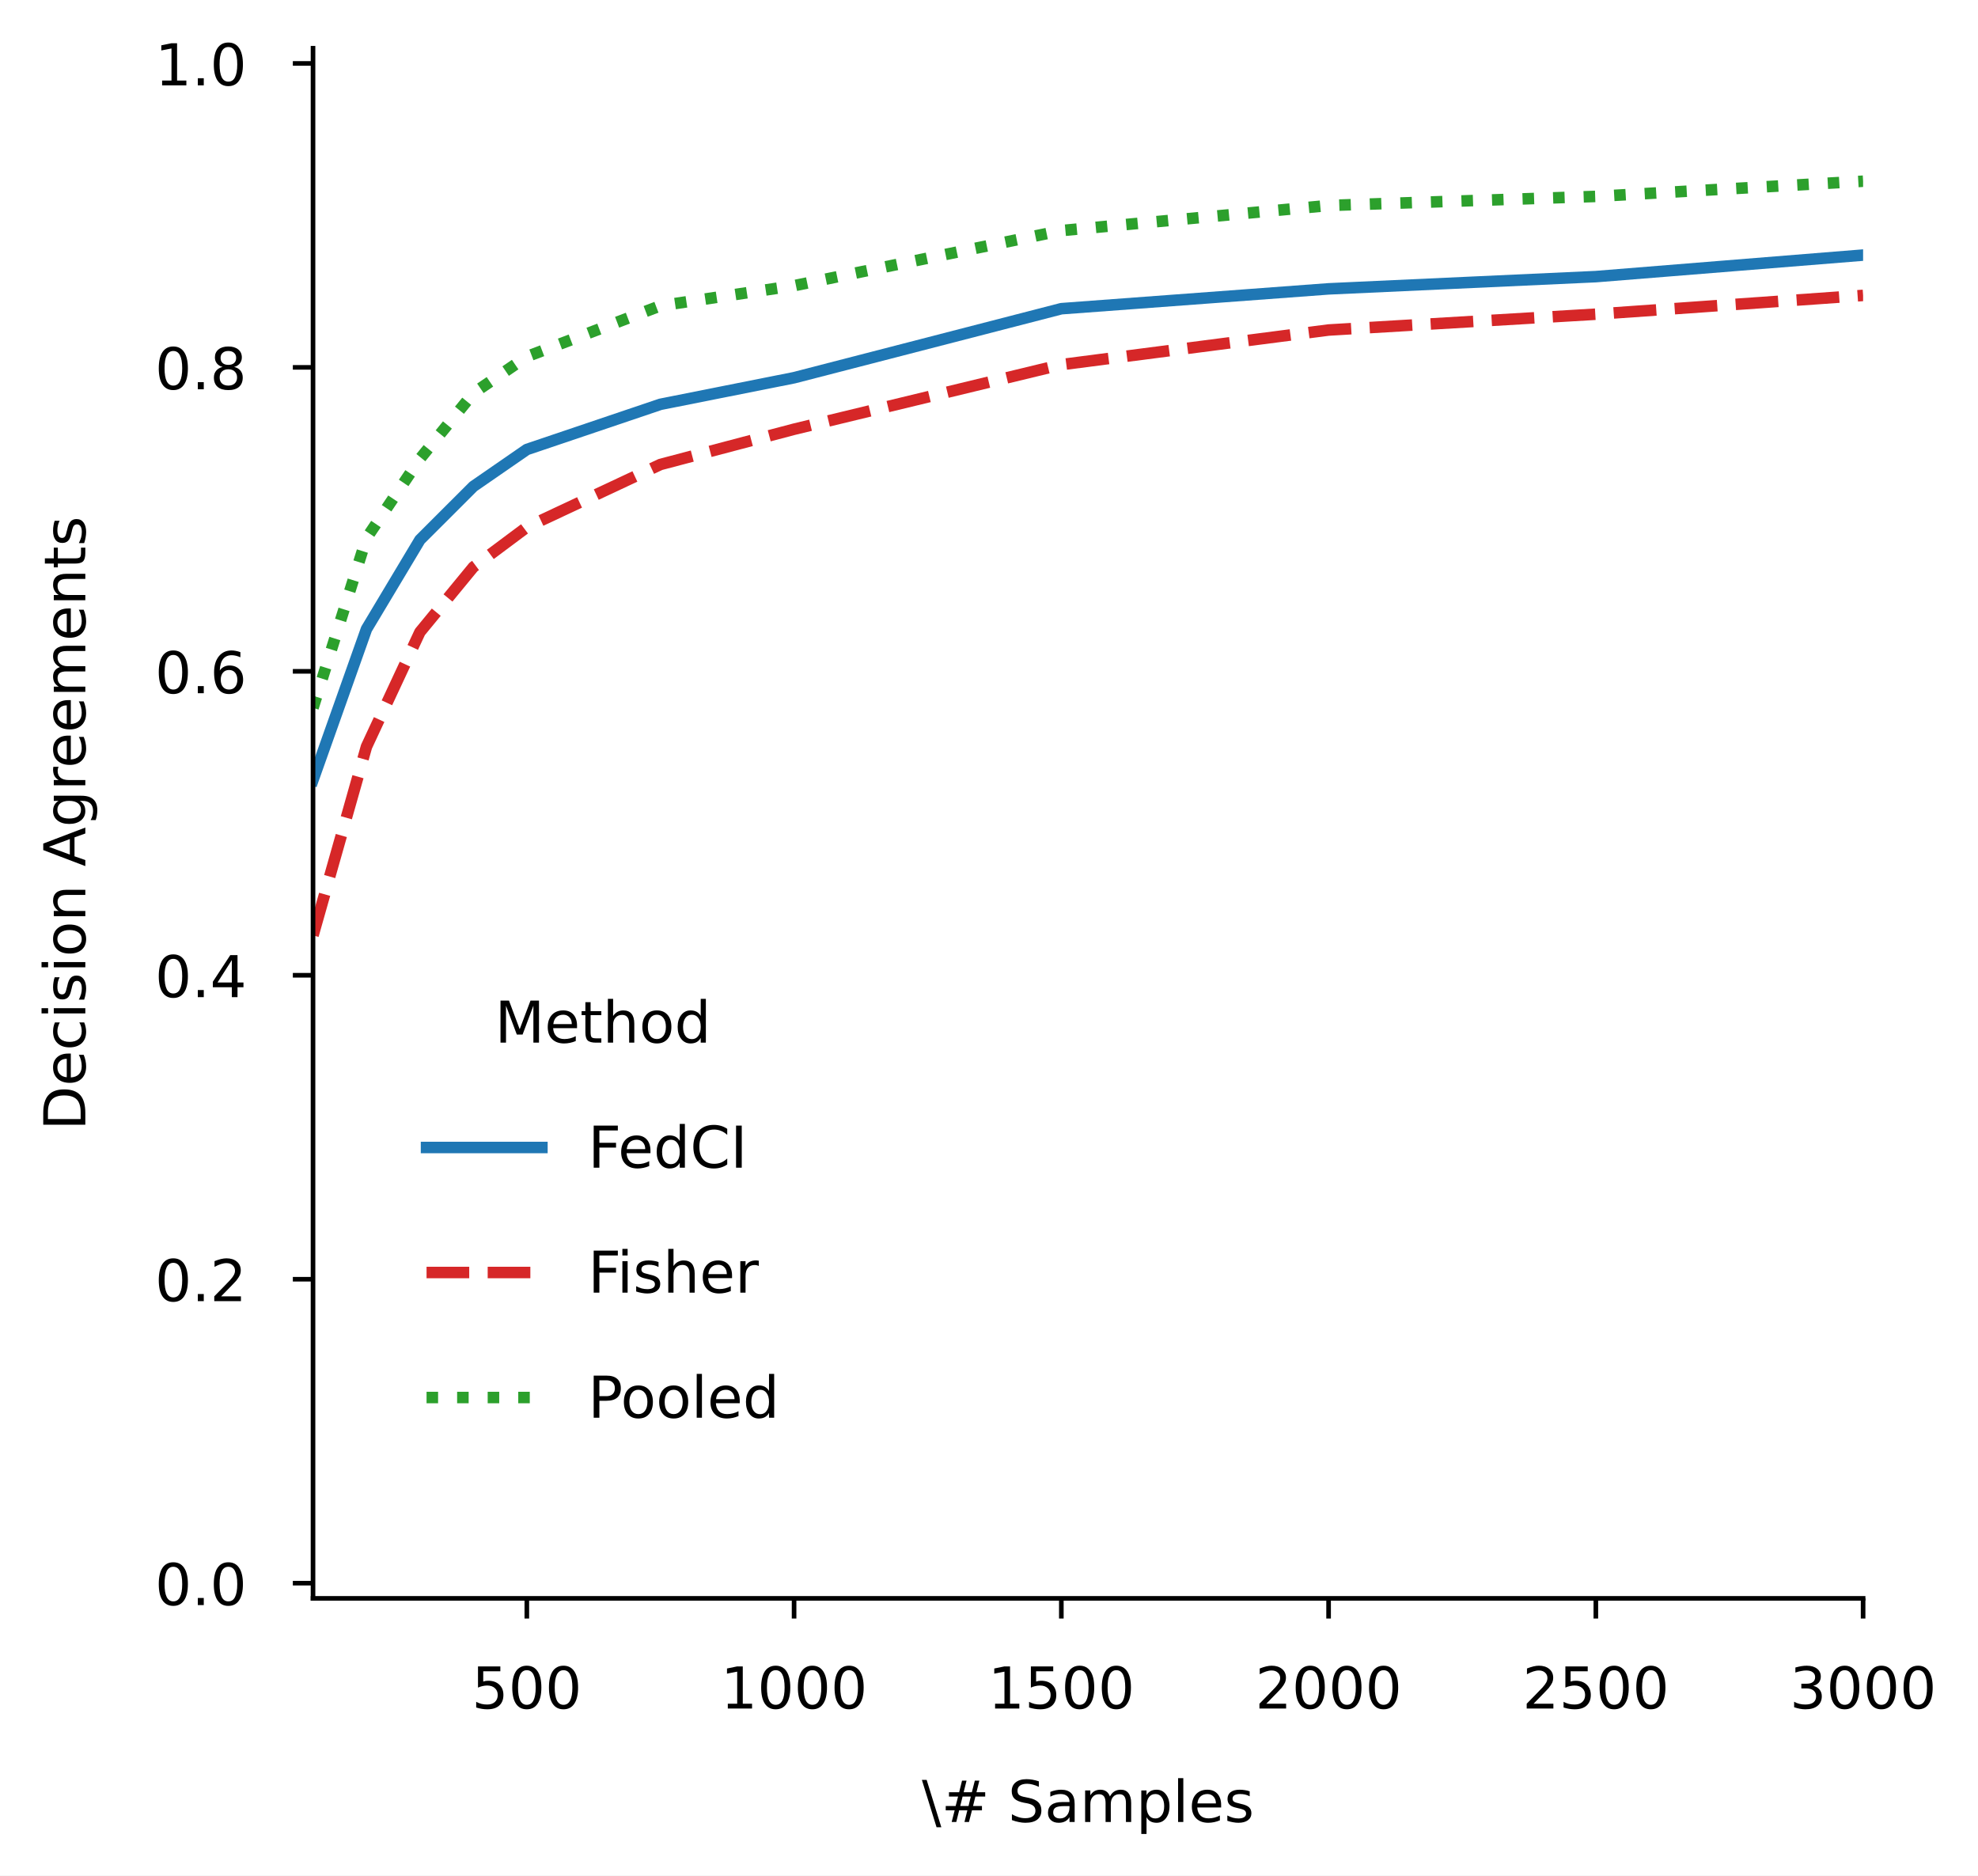
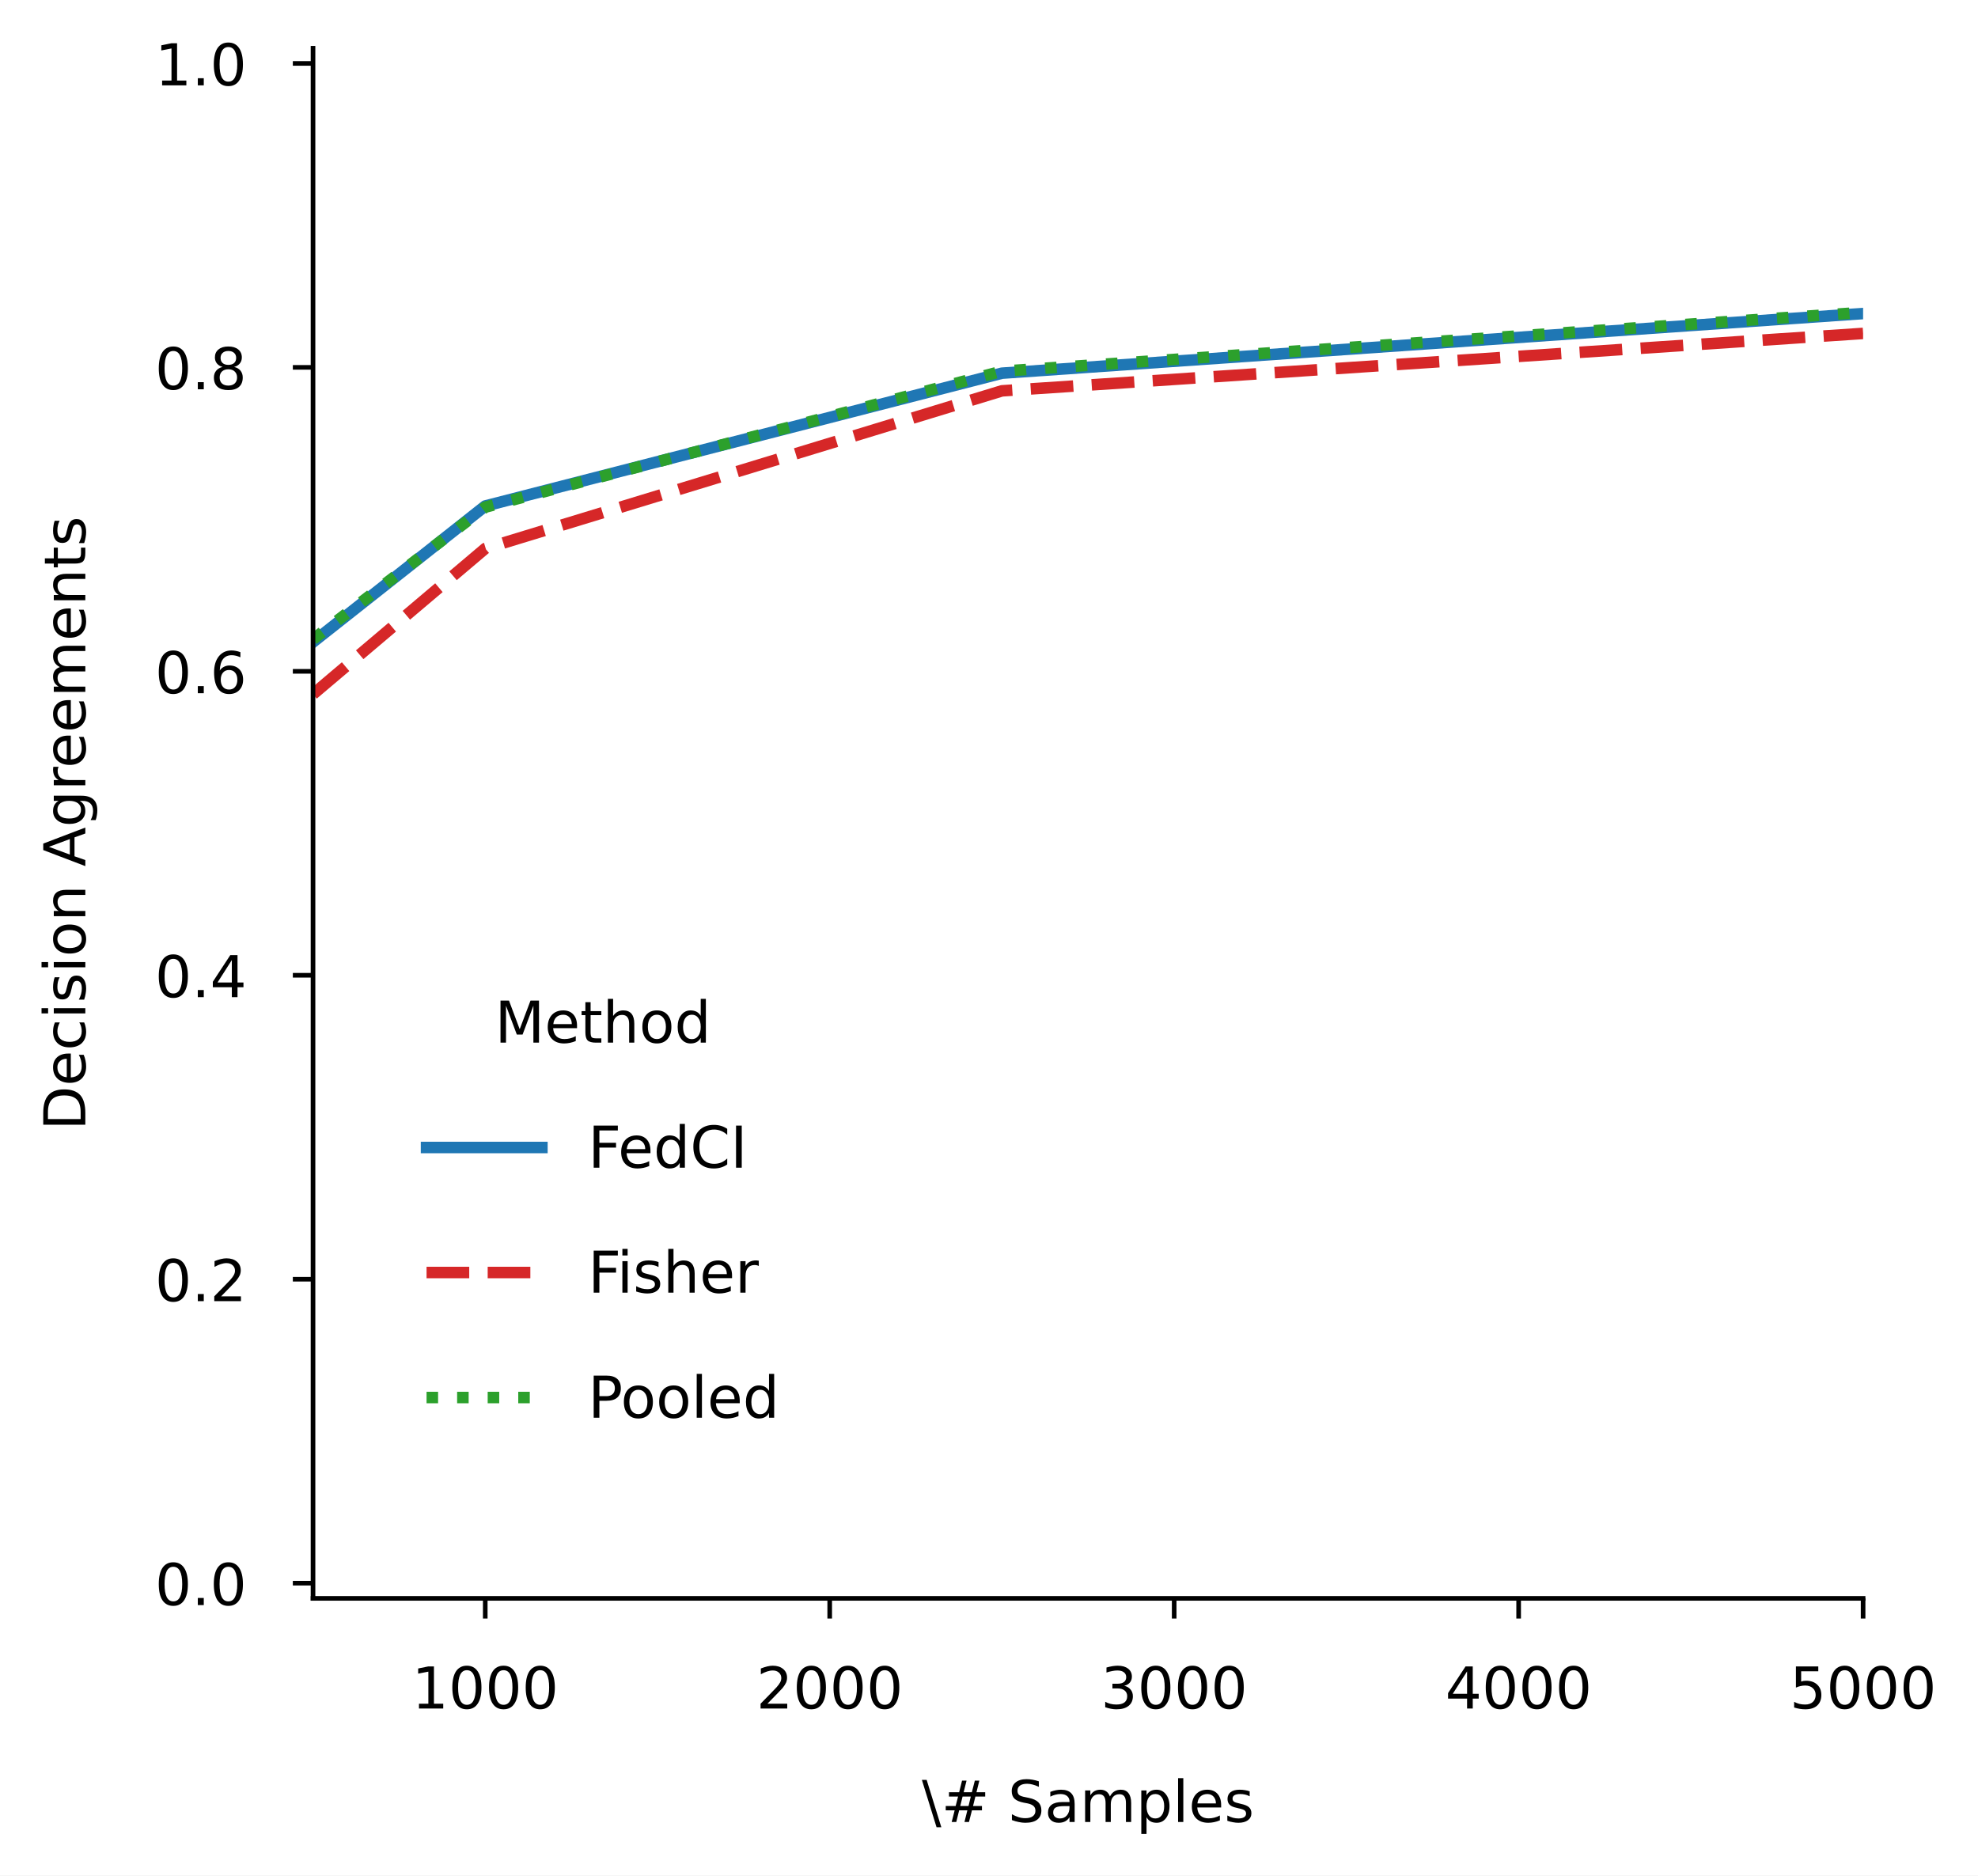
<svg xmlns="http://www.w3.org/2000/svg" xmlns:xlink="http://www.w3.org/1999/xlink" width="343.006pt" height="325.22pt" viewBox="0 0 343.006 325.22" version="1.1">
  <defs>
    <style type="text/css">*{stroke-linejoin: round; stroke-linecap: butt}</style>
  </defs>
  <g id="figure_1">
    <g id="patch_1">
      <path d="M -0 325.22  L 343.006 325.22  L 343.006 0  L -0 0  z " style="fill: #ffffff" />
    </g>
    <g id="axes_1">
      <g id="patch_2">
        <path d="M 54.281 277.164  L 323.081 277.164  L 323.081 8.364  L 54.281 8.364  z " style="fill: #ffffff" />
      </g>
      <g id="line2d_1">
-         <path d="M 54.281 135.224  L 63.55 109.091  L 72.819 93.608  L 82.088 84.348  L 91.357 77.943  L 114.53 70.11  L 137.702 65.499  L 184.047 53.53  L 230.392 50.089  L 276.736 47.967  L 323.081 44.233  " clip-path="url(#p1710878f50)" style="fill: none; stroke: #1f77b4; stroke-width: 2; stroke-linecap: square" />
+         <path d="M 54.281 111.333  L 84.148 87.741  L 173.748 64.712  L 323.081 54.369  " clip-path="url(#p82c19583be)" style="fill: none; stroke: #1f77b4; stroke-width: 2; stroke-linecap: square" />
      </g>
      <g id="line2d_2">
-         <path d="M 54.281 162.199  L 63.55 129.478  L 72.819 109.603  L 82.088 98.33  L 91.357 91.412  L 114.53 80.542  L 137.702 74.429  L 184.047 63.229  L 230.392 57.227  L 276.736 54.482  L 323.081 51.224  " clip-path="url(#p1710878f50)" style="fill: none; stroke-dasharray: 7.4,3.2; stroke-dashoffset: 0; stroke: #d62728; stroke-width: 2" />
+         <path d="M 54.281 120.381  L 84.148 95.112  L 173.748 67.773  L 323.081 57.817  " clip-path="url(#p82c19583be)" style="fill: none; stroke-dasharray: 7.4,3.2; stroke-dashoffset: 0; stroke: #d62728; stroke-width: 2" />
      </g>
      <g id="matplotlib.axis_1">
        <g id="xtick_1">
          <g id="line2d_3">
            <defs>
-               <path id="mb868982ce7" d="M 0 0  L 0 3.5  " style="stroke: #000000; stroke-width: 0.8" />
+               <path id="m31b01af9b1" d="M 0 0  L 0 3.5  " style="stroke: #000000; stroke-width: 0.8" />
            </defs>
            <g>
-               <use xlink:href="#mb868982ce7" x="91.357" y="277.164" style="stroke: #000000; stroke-width: 0.8" />
+               <use xlink:href="#m31b01af9b1" x="84.148" y="277.164" style="stroke: #000000; stroke-width: 0.8" />
            </g>
          </g>
          <g id="text_1">
-             <text style="font-size: 10px; font-family: 'DejaVu Sans', 'Bitstream Vera Sans', 'Computer Modern Sans Serif', 'Lucida Grande', 'Verdana', 'Geneva', 'Lucid', 'Arial', 'Helvetica', 'Avant Garde', sans-serif; text-anchor: middle" x="91.357" y="296.262" transform="rotate(-0 91.35711 296.2624)">500</text>
+             <text style="font-size: 10px; font-family: 'DejaVu Sans', 'Bitstream Vera Sans', 'Computer Modern Sans Serif', 'Lucida Grande', 'Verdana', 'Geneva', 'Lucid', 'Arial', 'Helvetica', 'Avant Garde', sans-serif; text-anchor: middle" x="84.148" y="296.262" transform="rotate(-0 84.14792 296.2624)">1000</text>
          </g>
        </g>
        <g id="xtick_2">
          <g id="line2d_4">
            <g>
-               <use xlink:href="#mb868982ce7" x="137.702" y="277.164" style="stroke: #000000; stroke-width: 0.8" />
+               <use xlink:href="#m31b01af9b1" x="143.881" y="277.164" style="stroke: #000000; stroke-width: 0.8" />
            </g>
          </g>
          <g id="text_2">
-             <text style="font-size: 10px; font-family: 'DejaVu Sans', 'Bitstream Vera Sans', 'Computer Modern Sans Serif', 'Lucida Grande', 'Verdana', 'Geneva', 'Lucid', 'Arial', 'Helvetica', 'Avant Garde', sans-serif; text-anchor: middle" x="137.702" y="296.262" transform="rotate(-0 137.7019 296.2624)">1000</text>
+             <text style="font-size: 10px; font-family: 'DejaVu Sans', 'Bitstream Vera Sans', 'Computer Modern Sans Serif', 'Lucida Grande', 'Verdana', 'Geneva', 'Lucid', 'Arial', 'Helvetica', 'Avant Garde', sans-serif; text-anchor: middle" x="143.881" y="296.262" transform="rotate(-0 143.8812 296.2624)">2000</text>
          </g>
        </g>
        <g id="xtick_3">
          <g id="line2d_5">
            <g>
-               <use xlink:href="#mb868982ce7" x="184.047" y="277.164" style="stroke: #000000; stroke-width: 0.8" />
+               <use xlink:href="#m31b01af9b1" x="203.615" y="277.164" style="stroke: #000000; stroke-width: 0.8" />
            </g>
          </g>
          <g id="text_3">
-             <text style="font-size: 10px; font-family: 'DejaVu Sans', 'Bitstream Vera Sans', 'Computer Modern Sans Serif', 'Lucida Grande', 'Verdana', 'Geneva', 'Lucid', 'Arial', 'Helvetica', 'Avant Garde', sans-serif; text-anchor: middle" x="184.047" y="296.262" transform="rotate(-0 184.0468 296.2624)">1500</text>
+             <text style="font-size: 10px; font-family: 'DejaVu Sans', 'Bitstream Vera Sans', 'Computer Modern Sans Serif', 'Lucida Grande', 'Verdana', 'Geneva', 'Lucid', 'Arial', 'Helvetica', 'Avant Garde', sans-serif; text-anchor: middle" x="203.615" y="296.262" transform="rotate(-0 203.6146 296.2624)">3000</text>
          </g>
        </g>
        <g id="xtick_4">
          <g id="line2d_6">
            <g>
-               <use xlink:href="#mb868982ce7" x="230.392" y="277.164" style="stroke: #000000; stroke-width: 0.8" />
+               <use xlink:href="#m31b01af9b1" x="263.348" y="277.164" style="stroke: #000000; stroke-width: 0.8" />
            </g>
          </g>
          <g id="text_4">
-             <text style="font-size: 10px; font-family: 'DejaVu Sans', 'Bitstream Vera Sans', 'Computer Modern Sans Serif', 'Lucida Grande', 'Verdana', 'Geneva', 'Lucid', 'Arial', 'Helvetica', 'Avant Garde', sans-serif; text-anchor: middle" x="230.392" y="296.262" transform="rotate(-0 230.3916 296.2624)">2000</text>
+             <text style="font-size: 10px; font-family: 'DejaVu Sans', 'Bitstream Vera Sans', 'Computer Modern Sans Serif', 'Lucida Grande', 'Verdana', 'Geneva', 'Lucid', 'Arial', 'Helvetica', 'Avant Garde', sans-serif; text-anchor: middle" x="263.348" y="296.262" transform="rotate(-0 263.3479 296.2624)">4000</text>
          </g>
        </g>
        <g id="xtick_5">
          <g id="line2d_7">
            <g>
-               <use xlink:href="#mb868982ce7" x="276.736" y="277.164" style="stroke: #000000; stroke-width: 0.8" />
+               <use xlink:href="#m31b01af9b1" x="323.081" y="277.164" style="stroke: #000000; stroke-width: 0.8" />
            </g>
          </g>
          <g id="text_5">
-             <text style="font-size: 10px; font-family: 'DejaVu Sans', 'Bitstream Vera Sans', 'Computer Modern Sans Serif', 'Lucida Grande', 'Verdana', 'Geneva', 'Lucid', 'Arial', 'Helvetica', 'Avant Garde', sans-serif; text-anchor: middle" x="276.736" y="296.262" transform="rotate(-0 276.7364 296.2624)">2500</text>
+             <text style="font-size: 10px; font-family: 'DejaVu Sans', 'Bitstream Vera Sans', 'Computer Modern Sans Serif', 'Lucida Grande', 'Verdana', 'Geneva', 'Lucid', 'Arial', 'Helvetica', 'Avant Garde', sans-serif; text-anchor: middle" x="323.081" y="296.262" transform="rotate(-0 323.0813 296.2624)">5000</text>
          </g>
        </g>
-         <g id="xtick_6">
-           <g id="line2d_8">
-             <g>
-               <use xlink:href="#mb868982ce7" x="323.081" y="277.164" style="stroke: #000000; stroke-width: 0.8" />
-             </g>
-           </g>
-           <g id="text_6">
-             <text style="font-size: 10px; font-family: 'DejaVu Sans', 'Bitstream Vera Sans', 'Computer Modern Sans Serif', 'Lucida Grande', 'Verdana', 'Geneva', 'Lucid', 'Arial', 'Helvetica', 'Avant Garde', sans-serif; text-anchor: middle" x="323.081" y="296.262" transform="rotate(-0 323.0813 296.2624)">3000</text>
-           </g>
-         </g>
-         <g id="text_7">
+         <g id="text_6">
          <text style="font-size: 10px; font-family: 'DejaVu Sans', 'Bitstream Vera Sans', 'Computer Modern Sans Serif', 'Lucida Grande', 'Verdana', 'Geneva', 'Lucid', 'Arial', 'Helvetica', 'Avant Garde', sans-serif; text-anchor: middle" x="188.681" y="315.94" transform="rotate(-0 188.6813 315.9405)">\# Samples</text>
        </g>
      </g>
      <g id="matplotlib.axis_2">
        <g id="ytick_1">
-           <g id="line2d_9">
+           <g id="line2d_8">
            <defs>
-               <path id="m780463e916" d="M 0 0  L -3.5 0  " style="stroke: #000000; stroke-width: 0.8" />
+               <path id="mb06096579d" d="M 0 0  L -3.5 0  " style="stroke: #000000; stroke-width: 0.8" />
            </defs>
            <g>
-               <use xlink:href="#m780463e916" x="54.281" y="274.529" style="stroke: #000000; stroke-width: 0.8" />
+               <use xlink:href="#mb06096579d" x="54.281" y="274.529" style="stroke: #000000; stroke-width: 0.8" />
            </g>
          </g>
-           <g id="text_8">
+           <g id="text_7">
            <text style="font-size: 10px; font-family: 'DejaVu Sans', 'Bitstream Vera Sans', 'Computer Modern Sans Serif', 'Lucida Grande', 'Verdana', 'Geneva', 'Lucid', 'Arial', 'Helvetica', 'Avant Garde', sans-serif; text-anchor: end" x="42.781" y="278.328" transform="rotate(-0 42.78125 278.3278)">0.0</text>
          </g>
        </g>
        <g id="ytick_2">
-           <g id="line2d_10">
+           <g id="line2d_9">
            <g>
-               <use xlink:href="#m780463e916" x="54.281" y="221.823" style="stroke: #000000; stroke-width: 0.8" />
+               <use xlink:href="#mb06096579d" x="54.281" y="221.823" style="stroke: #000000; stroke-width: 0.8" />
            </g>
          </g>
-           <g id="text_9">
+           <g id="text_8">
            <text style="font-size: 10px; font-family: 'DejaVu Sans', 'Bitstream Vera Sans', 'Computer Modern Sans Serif', 'Lucida Grande', 'Verdana', 'Geneva', 'Lucid', 'Arial', 'Helvetica', 'Avant Garde', sans-serif; text-anchor: end" x="42.781" y="225.622" transform="rotate(-0 42.78125 225.622)">0.2</text>
          </g>
        </g>
        <g id="ytick_3">
-           <g id="line2d_11">
+           <g id="line2d_10">
            <g>
-               <use xlink:href="#m780463e916" x="54.281" y="169.117" style="stroke: #000000; stroke-width: 0.8" />
+               <use xlink:href="#mb06096579d" x="54.281" y="169.117" style="stroke: #000000; stroke-width: 0.8" />
            </g>
          </g>
-           <g id="text_10">
+           <g id="text_9">
            <text style="font-size: 10px; font-family: 'DejaVu Sans', 'Bitstream Vera Sans', 'Computer Modern Sans Serif', 'Lucida Grande', 'Verdana', 'Geneva', 'Lucid', 'Arial', 'Helvetica', 'Avant Garde', sans-serif; text-anchor: end" x="42.781" y="172.916" transform="rotate(-0 42.78125 172.9161)">0.4</text>
          </g>
        </g>
        <g id="ytick_4">
-           <g id="line2d_12">
+           <g id="line2d_11">
            <g>
-               <use xlink:href="#m780463e916" x="54.281" y="116.411" style="stroke: #000000; stroke-width: 0.8" />
+               <use xlink:href="#mb06096579d" x="54.281" y="116.411" style="stroke: #000000; stroke-width: 0.8" />
            </g>
          </g>
-           <g id="text_11">
+           <g id="text_10">
            <text style="font-size: 10px; font-family: 'DejaVu Sans', 'Bitstream Vera Sans', 'Computer Modern Sans Serif', 'Lucida Grande', 'Verdana', 'Geneva', 'Lucid', 'Arial', 'Helvetica', 'Avant Garde', sans-serif; text-anchor: end" x="42.781" y="120.21" transform="rotate(-0 42.78125 120.2102)">0.6</text>
          </g>
        </g>
        <g id="ytick_5">
-           <g id="line2d_13">
+           <g id="line2d_12">
            <g>
-               <use xlink:href="#m780463e916" x="54.281" y="63.705" style="stroke: #000000; stroke-width: 0.8" />
+               <use xlink:href="#mb06096579d" x="54.281" y="63.705" style="stroke: #000000; stroke-width: 0.8" />
            </g>
          </g>
-           <g id="text_12">
+           <g id="text_11">
            <text style="font-size: 10px; font-family: 'DejaVu Sans', 'Bitstream Vera Sans', 'Computer Modern Sans Serif', 'Lucida Grande', 'Verdana', 'Geneva', 'Lucid', 'Arial', 'Helvetica', 'Avant Garde', sans-serif; text-anchor: end" x="42.781" y="67.504" transform="rotate(-0 42.78125 67.50432)">0.8</text>
          </g>
        </g>
        <g id="ytick_6">
-           <g id="line2d_14">
+           <g id="line2d_13">
            <g>
-               <use xlink:href="#m780463e916" x="54.281" y="10.999" style="stroke: #000000; stroke-width: 0.8" />
+               <use xlink:href="#mb06096579d" x="54.281" y="10.999" style="stroke: #000000; stroke-width: 0.8" />
            </g>
          </g>
-           <g id="text_13">
+           <g id="text_12">
            <text style="font-size: 10px; font-family: 'DejaVu Sans', 'Bitstream Vera Sans', 'Computer Modern Sans Serif', 'Lucida Grande', 'Verdana', 'Geneva', 'Lucid', 'Arial', 'Helvetica', 'Avant Garde', sans-serif; text-anchor: end" x="42.781" y="14.798" transform="rotate(-0 42.78125 14.79844)">1.0</text>
          </g>
        </g>
-         <g id="text_14">
+         <g id="text_13">
          <text style="font-size: 10px; font-family: 'DejaVu Sans', 'Bitstream Vera Sans', 'Computer Modern Sans Serif', 'Lucida Grande', 'Verdana', 'Geneva', 'Lucid', 'Arial', 'Helvetica', 'Avant Garde', sans-serif; text-anchor: middle" x="14.798" y="142.764" transform="rotate(-90 14.79844 142.7639)">Decision Agreements</text>
        </g>
      </g>
-       <g id="line2d_15">
-         <path d="M 54.281 122.743  L 63.55 93.316  L 72.819 79.553  L 82.088 68.17  L 91.357 61.838  L 114.53 53.018  L 137.702 49.54  L 184.047 39.987  L 230.392 35.632  L 276.736 34.058  L 323.081 31.423  " clip-path="url(#p1710878f50)" style="fill: none; stroke-dasharray: 2,3.3; stroke-dashoffset: 0; stroke: #2ca02c; stroke-width: 2" />
+       <g id="line2d_14">
+         <path d="M 54.281 110.855  L 84.148 87.948  L 173.748 64.367  L 323.081 54.162  " clip-path="url(#p82c19583be)" style="fill: none; stroke-dasharray: 2,3.3; stroke-dashoffset: 0; stroke: #2ca02c; stroke-width: 2" />
      </g>
      <g id="patch_3">
        <path d="M 54.281 277.164  L 54.281 8.364  " style="fill: none; stroke: #000000; stroke-width: 0.8; stroke-linejoin: miter; stroke-linecap: square" />
      </g>
      <g id="patch_4">
        <path d="M 54.281 277.164  L 323.081 277.164  " style="fill: none; stroke: #000000; stroke-width: 0.8; stroke-linejoin: miter; stroke-linecap: square" />
      </g>
      <g id="legend_1">
-         <g id="text_15">
+         <g id="text_14">
          <text style="font-size: 10px; font-family: 'DejaVu Sans', 'Bitstream Vera Sans', 'Computer Modern Sans Serif', 'Lucida Grande', 'Verdana', 'Geneva', 'Lucid', 'Arial', 'Helvetica', 'Avant Garde', sans-serif; text-anchor: start" x="85.808" y="180.802" transform="rotate(-0 85.80831 180.8024)">Method</text>
        </g>
-         <g id="line2d_16">
+         <g id="line2d_15">
          <path d="M 73.969 198.98  L 83.969 198.98  L 93.969 198.98  " style="fill: none; stroke: #1f77b4; stroke-width: 2; stroke-linecap: square" />
        </g>
-         <g id="text_16">
+         <g id="text_15">
          <text style="font-size: 10px; font-family: 'DejaVu Sans', 'Bitstream Vera Sans', 'Computer Modern Sans Serif', 'Lucida Grande', 'Verdana', 'Geneva', 'Lucid', 'Arial', 'Helvetica', 'Avant Garde', sans-serif; text-anchor: start" x="101.969" y="202.48" transform="rotate(-0 101.9693 202.4805)">FedCI</text>
        </g>
-         <g id="line2d_17">
+         <g id="line2d_16">
          <path d="M 73.969 220.659  L 83.969 220.659  L 93.969 220.659  " style="fill: none; stroke-dasharray: 7.4,3.2; stroke-dashoffset: 0; stroke: #d62728; stroke-width: 2" />
        </g>
-         <g id="text_17">
+         <g id="text_16">
          <text style="font-size: 10px; font-family: 'DejaVu Sans', 'Bitstream Vera Sans', 'Computer Modern Sans Serif', 'Lucida Grande', 'Verdana', 'Geneva', 'Lucid', 'Arial', 'Helvetica', 'Avant Garde', sans-serif; text-anchor: start" x="101.969" y="224.159" transform="rotate(-0 101.9693 224.1586)">Fisher</text>
        </g>
-         <g id="line2d_18">
+         <g id="line2d_17">
          <path d="M 73.969 242.337  L 83.969 242.337  L 93.969 242.337  " style="fill: none; stroke-dasharray: 2,3.3; stroke-dashoffset: 0; stroke: #2ca02c; stroke-width: 2" />
        </g>
-         <g id="text_18">
+         <g id="text_17">
          <text style="font-size: 10px; font-family: 'DejaVu Sans', 'Bitstream Vera Sans', 'Computer Modern Sans Serif', 'Lucida Grande', 'Verdana', 'Geneva', 'Lucid', 'Arial', 'Helvetica', 'Avant Garde', sans-serif; text-anchor: start" x="101.969" y="245.837" transform="rotate(-0 101.9693 245.8367)">Pooled</text>
        </g>
      </g>
    </g>
  </g>
  <defs>
-     <clipPath id="p1710878f50">
+     <clipPath id="p82c19583be">
      <rect x="54.281" y="8.364" width="268.8" height="268.8" />
    </clipPath>
  </defs>
</svg>
